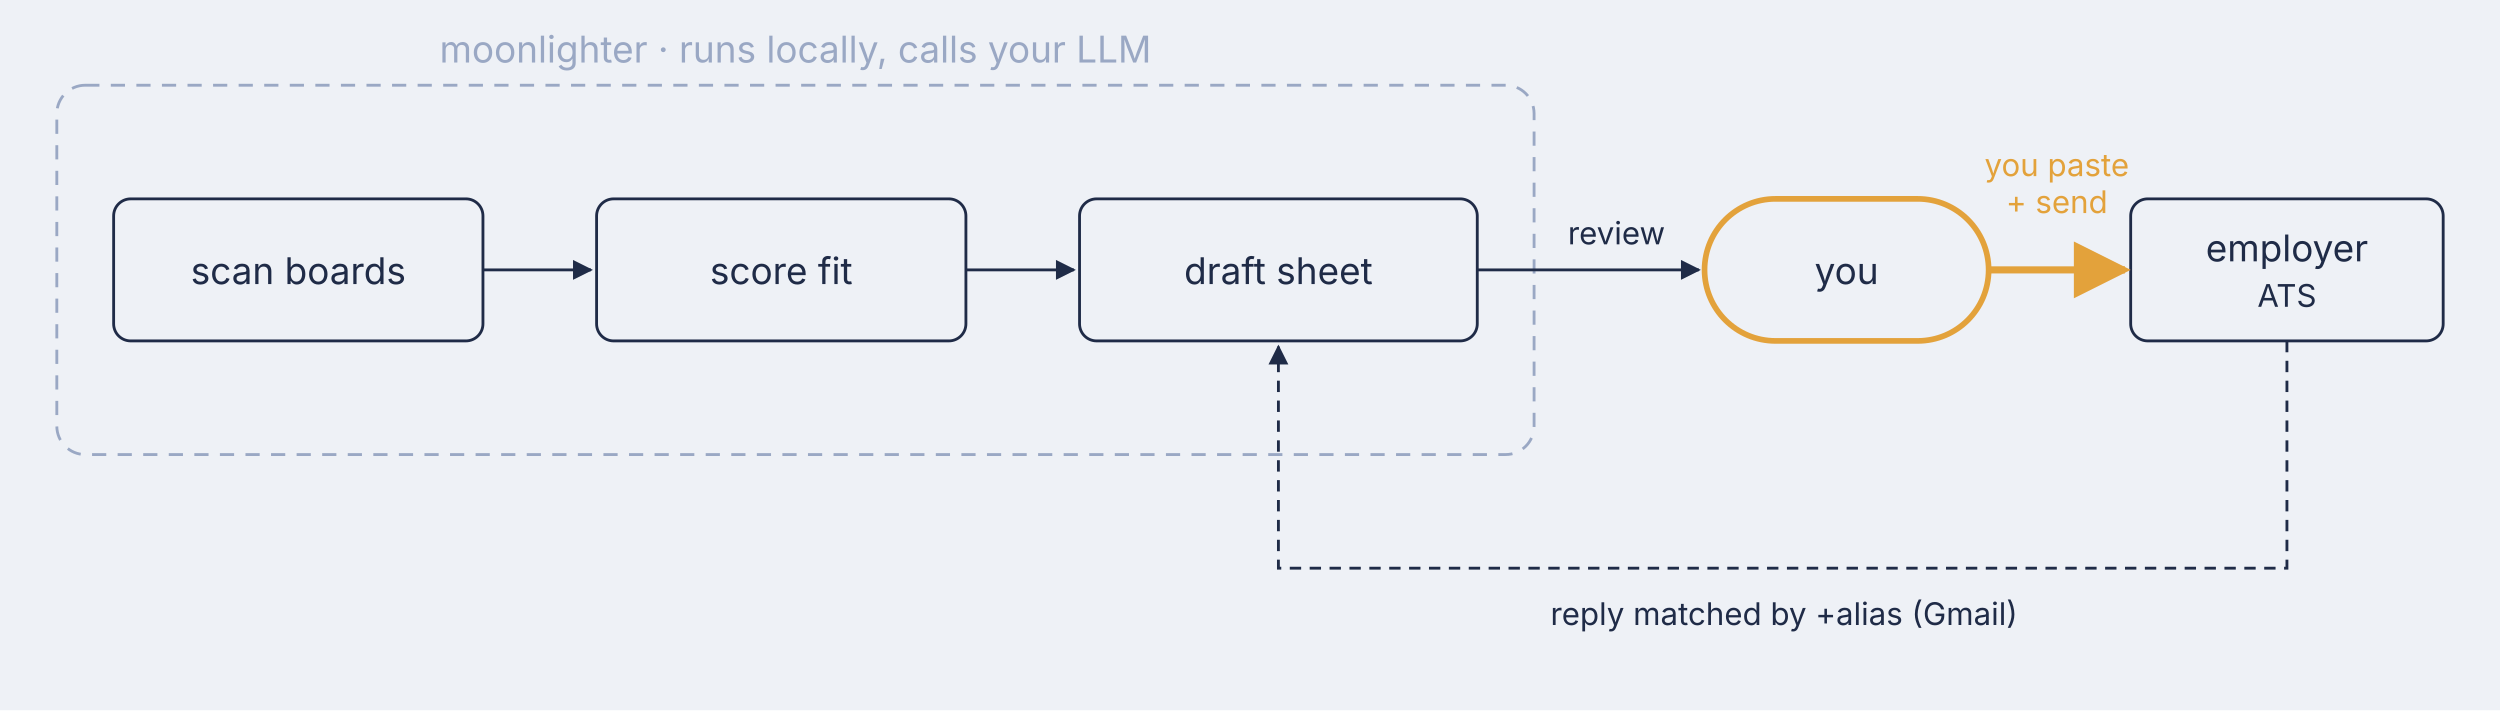
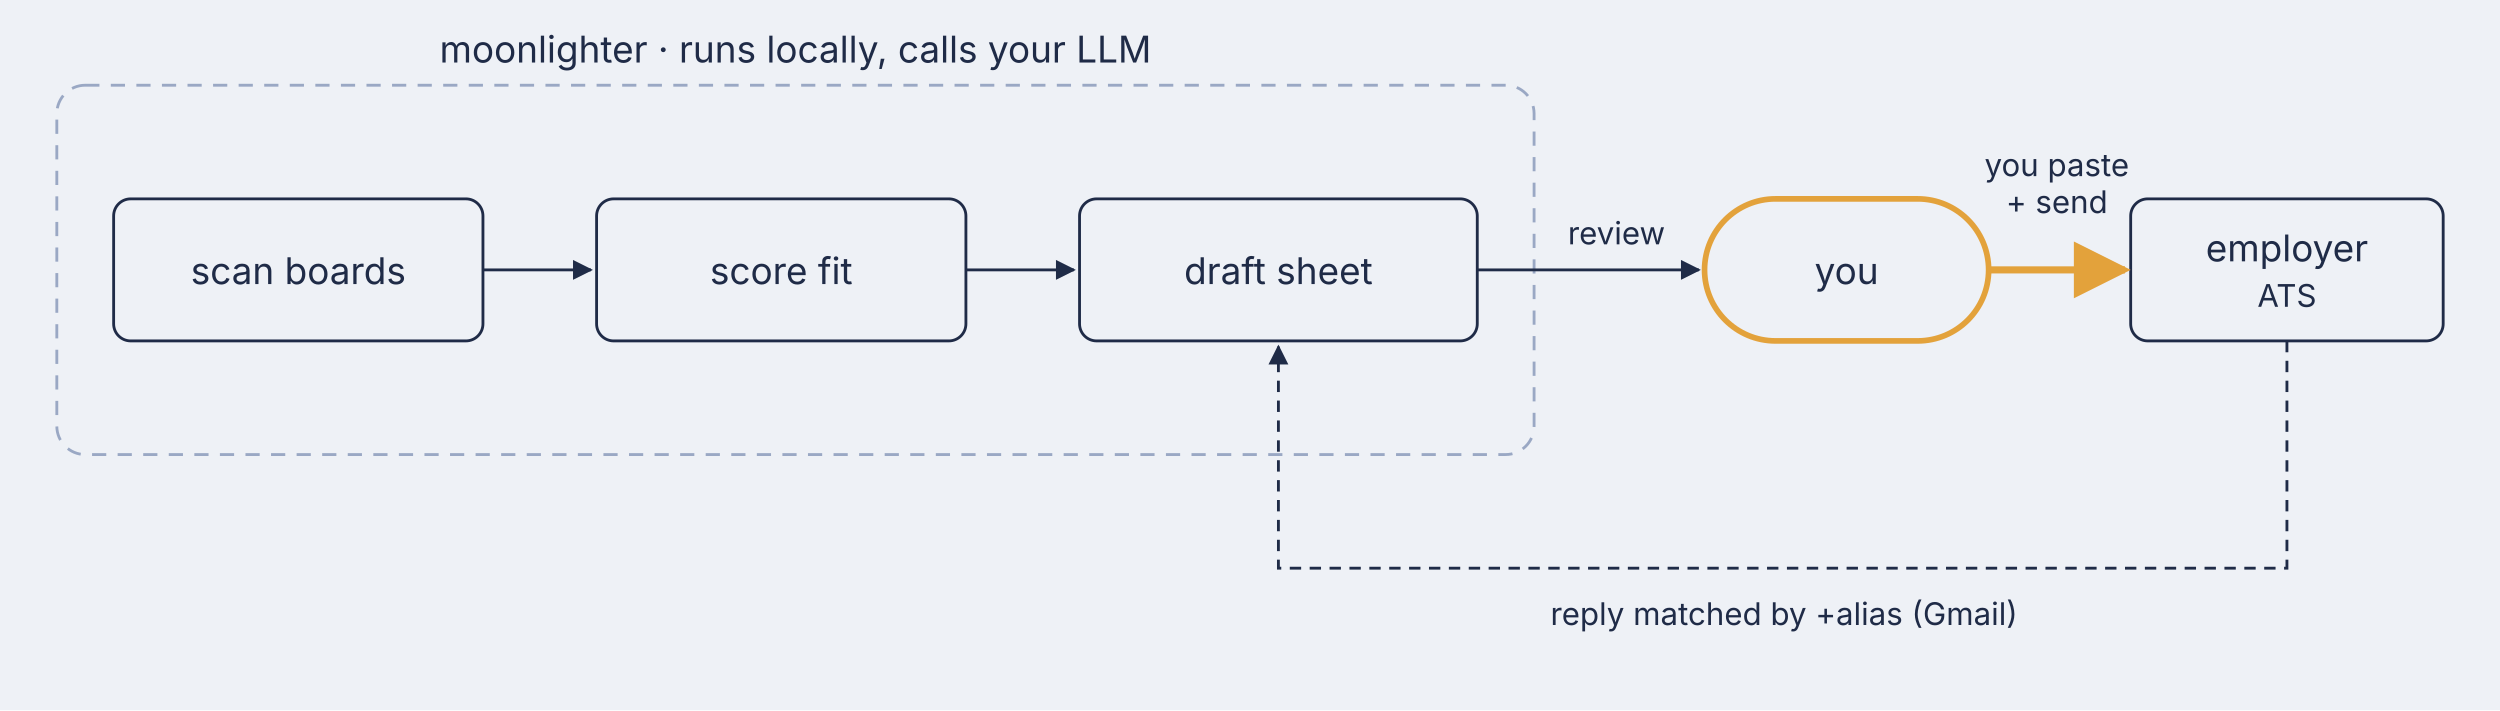
<svg xmlns="http://www.w3.org/2000/svg" viewBox="0 0 880 250" role="img" aria-label="moonlighter scans, scores and drafts; only you paste and send the application to the employer, whose reply comes back matched by alias">
  <rect x="0" y="0" width="880" height="250" fill="#EEF1F6" />
  <defs>
    <marker id="a" viewBox="0 0 10 10" refX="9" refY="5" markerWidth="7" markerHeight="7" orient="auto-start-reverse">
      <path d="M0 0L10 5L0 10z" fill="#1F2B47" />
    </marker>
    <marker id="h" viewBox="0 0 10 10" refX="9" refY="5" markerWidth="8" markerHeight="8" orient="auto-start-reverse">
      <path d="M0 0L10 5L0 10z" fill="#E3A23B" />
    </marker>
  </defs>
  <g font-family="system-ui, -apple-system, Segoe UI, sans-serif" font-size="13" fill="#1F2B47" text-anchor="middle">
    <rect x="20" y="30" width="520" height="130" rx="10" fill="none" stroke="#9AA8C4" stroke-dasharray="5 4" />
-     <text x="280" y="22" fill="#9AA8C4">moonlighter · runs locally, calls your LLM</text>
+     <text x="280" y="22" fill="#1F2B47">moonlighter · runs locally, calls your LLM</text>
    <rect x="40" y="70" width="130" height="50" rx="6" fill="none" stroke="#1F2B47" />
    <text x="105" y="100">scan boards</text>
    <rect x="210" y="70" width="130" height="50" rx="6" fill="none" stroke="#1F2B47" />
    <text x="275" y="100">score fit</text>
    <rect x="380" y="70" width="140" height="50" rx="6" fill="none" stroke="#1F2B47" />
    <text x="450" y="100">draft sheet</text>
    <line x1="170" y1="95" x2="208" y2="95" stroke="#1F2B47" marker-end="url(#a)" />
    <line x1="340" y1="95" x2="378" y2="95" stroke="#1F2B47" marker-end="url(#a)" />
    <rect x="600" y="70" width="100" height="50" rx="25" fill="none" stroke="#E3A23B" stroke-width="2" />
    <text x="650" y="100">you</text>
    <line x1="520" y1="95" x2="598" y2="95" stroke="#1F2B47" marker-end="url(#a)" />
    <text x="569" y="86" font-size="11">review</text>
    <rect x="750" y="70" width="110" height="50" rx="6" fill="none" stroke="#1F2B47" />
    <text x="805" y="92">employer</text>
    <text x="805" y="108" font-size="11">ATS</text>
    <line x1="700" y1="95" x2="748" y2="95" stroke="#E3A23B" stroke-width="2.5" marker-end="url(#h)" />
-     <text x="724" y="62" font-size="11" fill="#E3A23B">you paste</text>
-     <text x="724" y="75" font-size="11" fill="#E3A23B">+ send</text>
+     <text x="724" y="62" font-size="11" fill="#1F2B47">you paste</text>
+     <text x="724" y="75" font-size="11" fill="#1F2B47">+ send</text>
    <path d="M805 120 V200 H450 V122" fill="none" stroke="#1F2B47" stroke-dasharray="4 3" marker-end="url(#a)" />
    <text x="628" y="220" font-size="11">reply matched by +alias (Gmail)</text>
  </g>
</svg>
